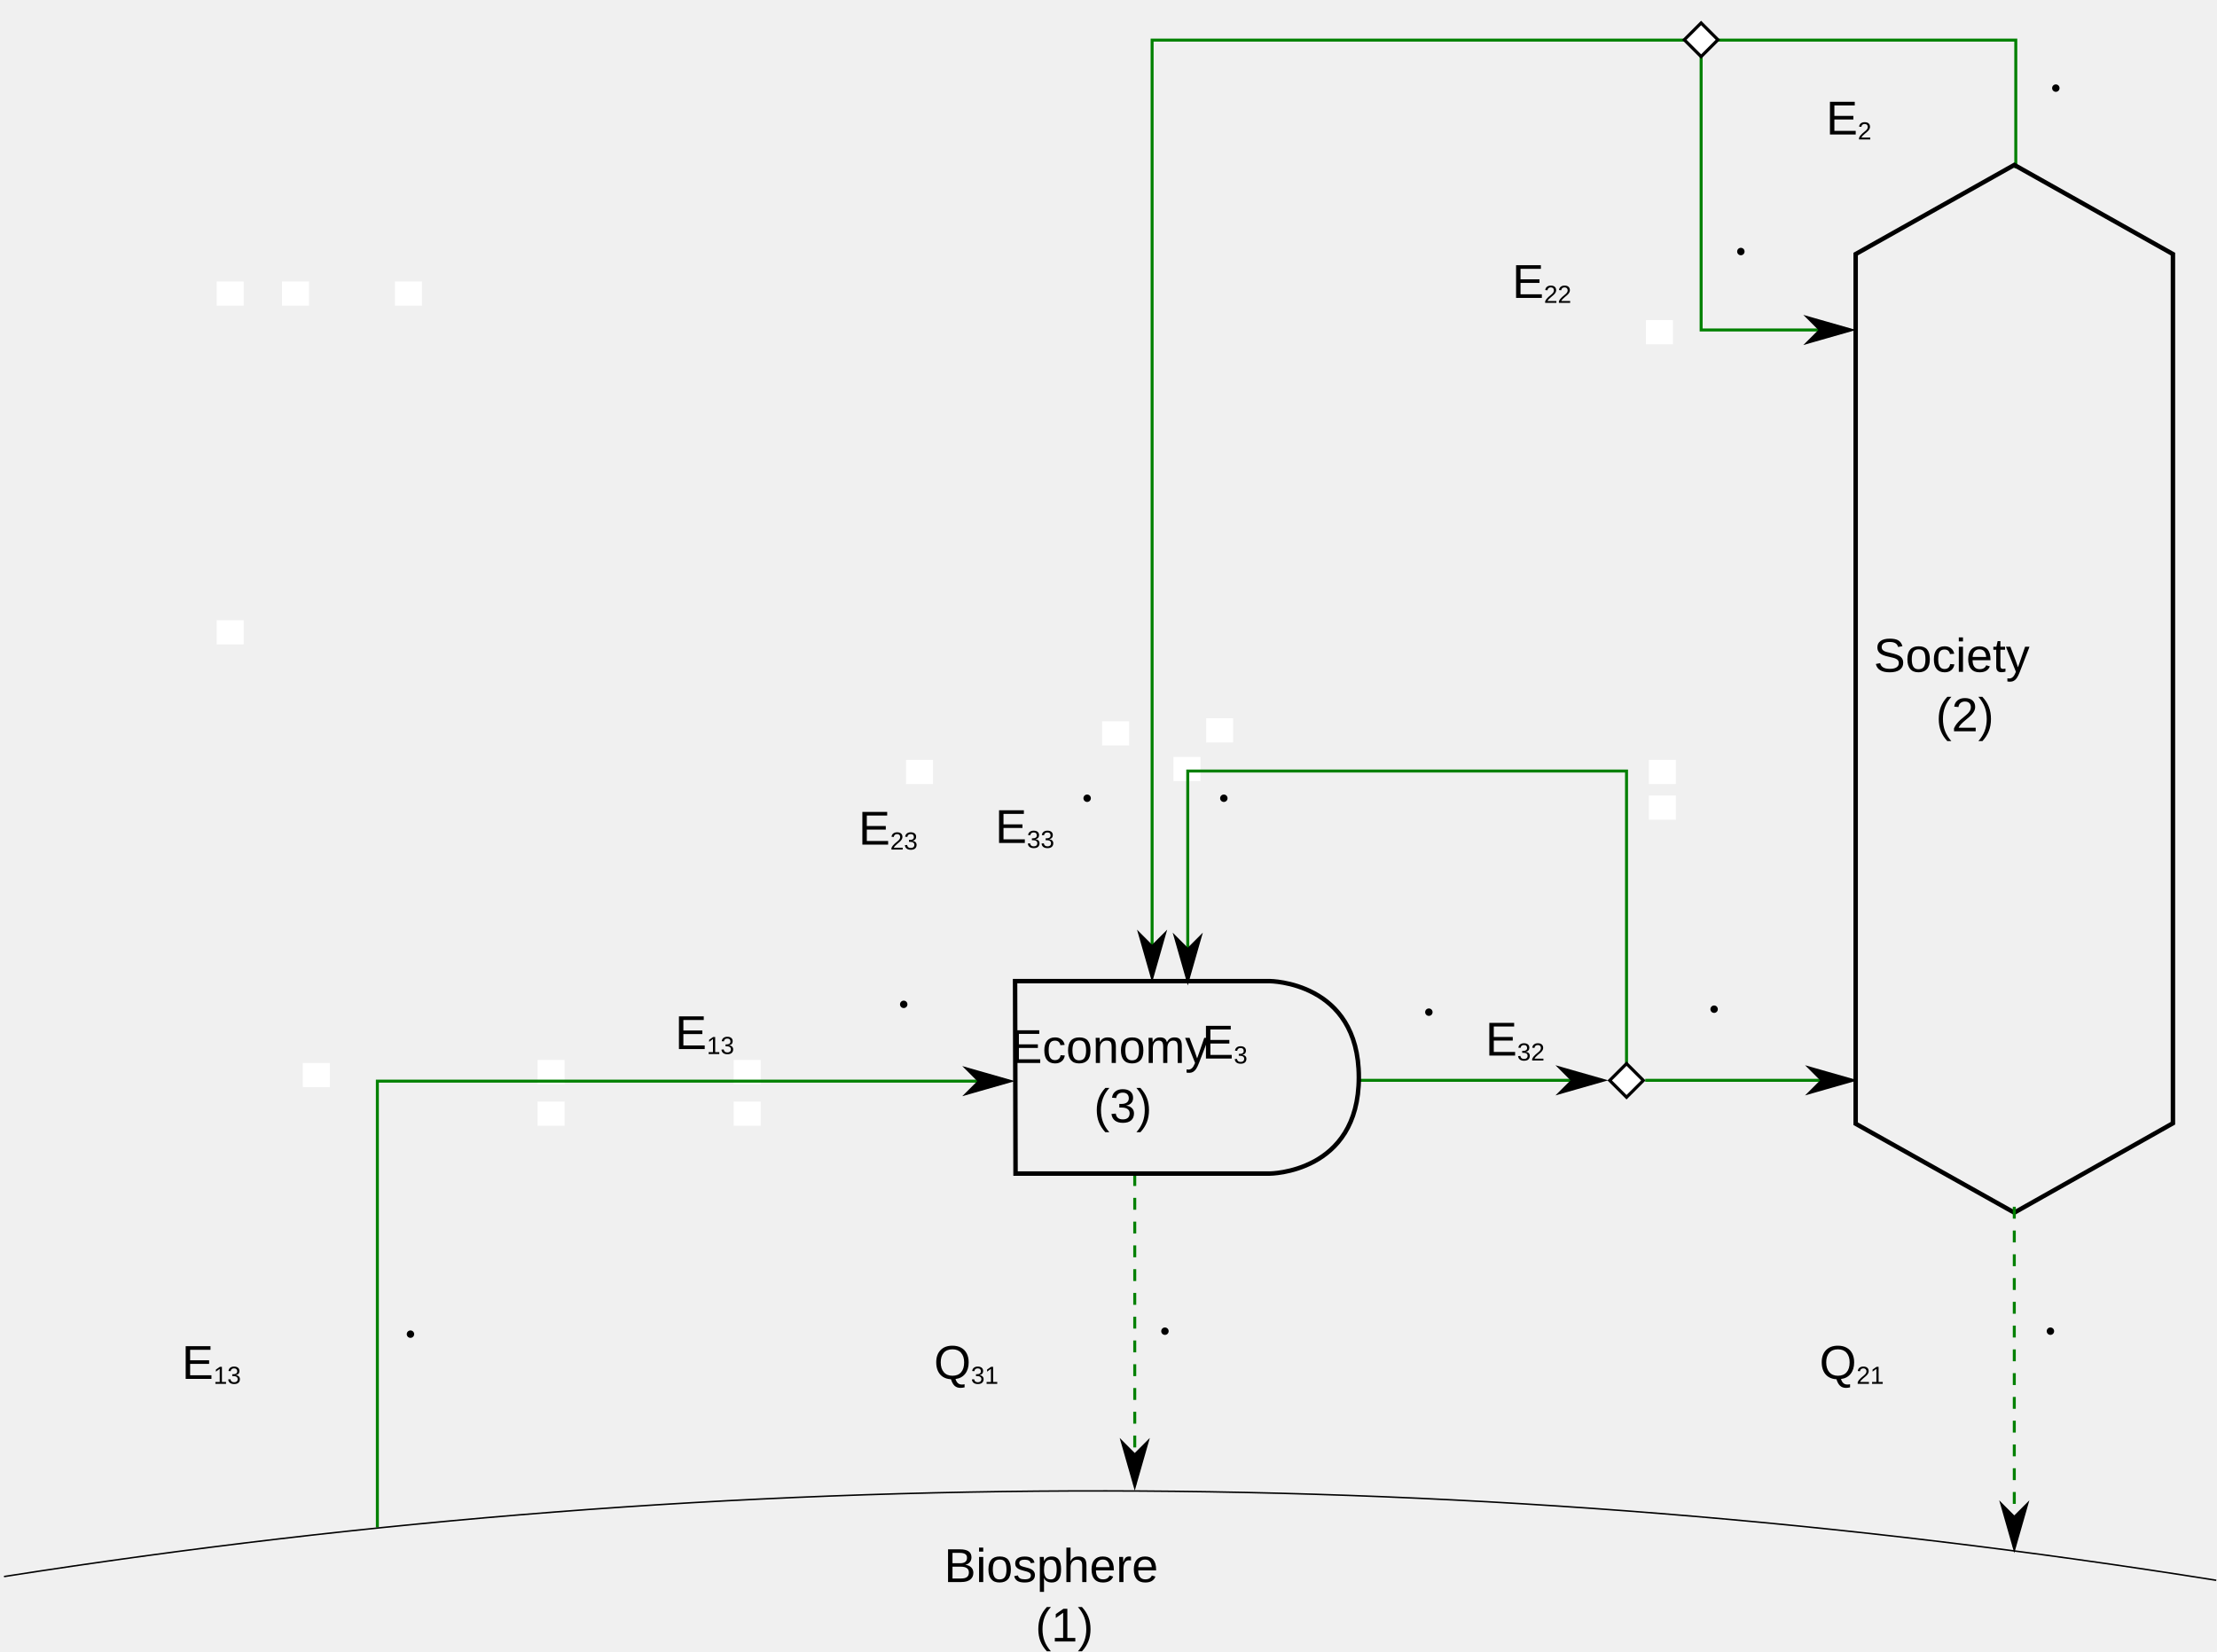
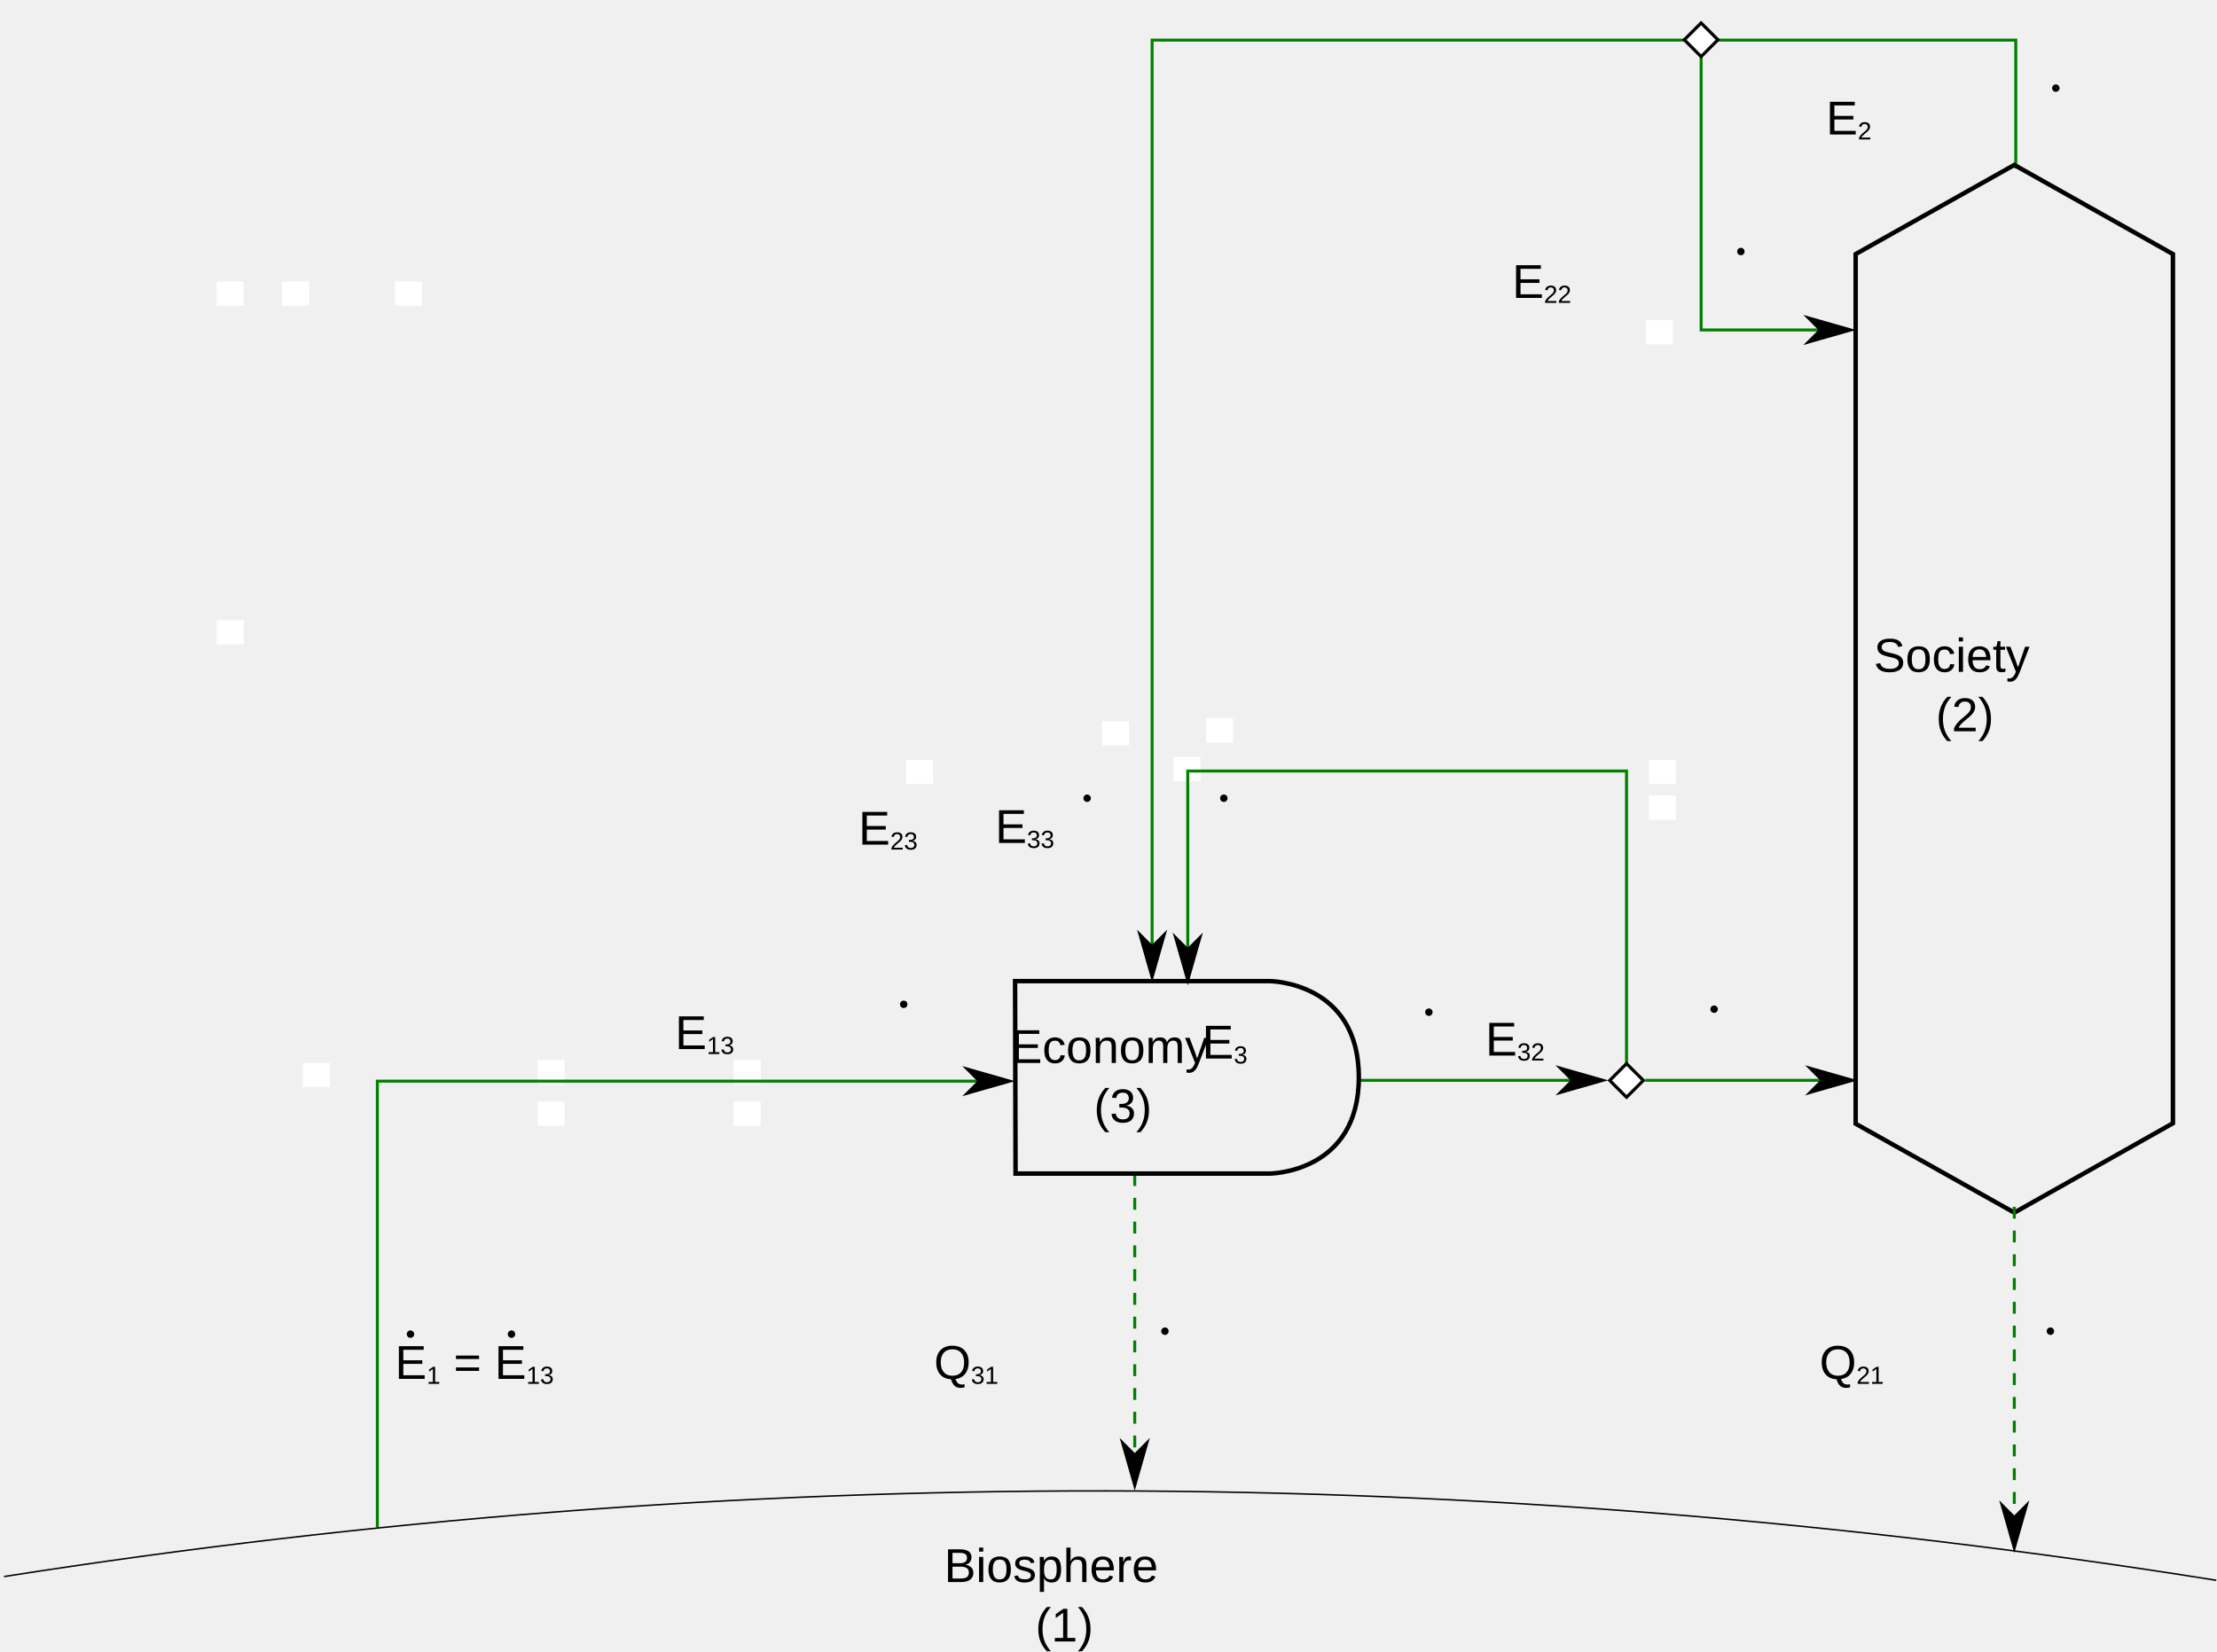
<svg xmlns="http://www.w3.org/2000/svg" version="1.1" width="1492.215" height="1111.64" id="svg2" xml:space="preserve">
  <defs id="defs6">
    <marker orient="auto" refY="0" refX="0" id="Arrow1Lstart" style="overflow:visible">
      <path id="path4143" d="M 0,0 5,-5 -12.5,0 5,5 0,0 z" style="fill-rule:evenodd;stroke:#000000;stroke-width:1pt;marker-start:none" transform="matrix(0.8,0,0,0.8,10,0)" />
    </marker>
    <marker orient="auto" refY="0" refX="0" id="Arrow1Lend" style="overflow:visible">
      <path id="path4132" d="M 0,0 5,-5 -12.5,0 5,5 0,0 z" style="fill-rule:evenodd;stroke:#000000;stroke-width:1pt;marker-start:none" transform="matrix(-0.8,0,0,-0.8,-10,0)" />
    </marker>
    <marker style="overflow:visible" id="InfiniteLineStart" refX="0" refY="0" orient="auto">
      <g id="g4065" transform="translate(-13,0)">
        <circle d="M 3.8,0 C 3.8,0.442 3.442,0.8 3,0.8 2.558,0.8 2.2,0.442 2.2,0 c 0,-0.442 0.358,-0.8 0.8,-0.8 0.442,0 0.8,0.358 0.8,0.8 z" id="circle4067" r="0.8" cy="0" cx="3" />
        <circle d="M 7.3,0 C 7.3,0.442 6.942,0.8 6.5,0.8 6.058,0.8 5.7,0.442 5.7,0 c 0,-0.442 0.358,-0.8 0.8,-0.8 0.442,0 0.8,0.358 0.8,0.8 z" id="circle4069" r="0.8" cy="0" cx="6.5" />
        <circle d="M 10.8,0 C 10.8,0.442 10.442,0.8 10,0.8 9.558,0.8 9.2,0.442 9.2,0 c 0,-0.442 0.358,-0.8 0.8,-0.8 0.442,0 0.8,0.358 0.8,0.8 z" id="circle4071" r="0.8" cy="0" cx="10" />
      </g>
    </marker>
    <marker orient="auto" refY="0" refX="0" id="InfiniteLineStart-3" style="overflow:visible">
      <g transform="translate(-13,0)" id="g4065-9">
        <circle cx="3" cy="0" r="0.8" id="circle4067-9" d="M 3.8,0 C 3.8,0.442 3.442,0.8 3,0.8 2.558,0.8 2.2,0.442 2.2,0 c 0,-0.442 0.358,-0.8 0.8,-0.8 0.442,0 0.8,0.358 0.8,0.8 z" />
        <circle cx="6.5" cy="0" r="0.8" id="circle4069-7" d="M 7.3,0 C 7.3,0.442 6.942,0.8 6.5,0.8 6.058,0.8 5.7,0.442 5.7,0 c 0,-0.442 0.358,-0.8 0.8,-0.8 0.442,0 0.8,0.358 0.8,0.8 z" />
        <circle cx="10" cy="0" r="0.8" id="circle4071-0" d="M 10.8,0 C 10.8,0.442 10.442,0.8 10,0.8 9.558,0.8 9.2,0.442 9.2,0 c 0,-0.442 0.358,-0.8 0.8,-0.8 0.442,0 0.8,0.358 0.8,0.8 z" />
      </g>
    </marker>
    <marker style="overflow:visible" id="Arrow1Lend-0" refX="0" refY="0" orient="auto">
      <path transform="matrix(-0.8,0,0,-0.8,-10,0)" style="fill-rule:evenodd;stroke:#000000;stroke-width:1pt;marker-start:none" d="M 0,0 5,-5 -12.5,0 5,5 0,0 z" id="path4132-2" />
    </marker>
    <marker style="overflow:visible" id="Arrow1Lstart-7" refX="0" refY="0" orient="auto">
      <path transform="matrix(0.8,0,0,0.8,10,0)" style="fill-rule:evenodd;stroke:#000000;stroke-width:1pt;marker-start:none" d="M 0,0 5,-5 -12.5,0 5,5 0,0 z" id="path4143-9" />
    </marker>
    <marker style="overflow:visible" id="EmptyDiamondL" refX="0" refY="0" orient="auto">
      <path transform="scale(0.8,0.8)" style="fill:#ffffff;fill-rule:evenodd;stroke:#000000;stroke-width:1pt;marker-start:none" d="M 0,-7.071 -7.071,0 0,7.071 7.071,0 0,-7.071 z" id="path4169" />
    </marker>
    <marker orient="auto" refY="0" refX="0" id="InfiniteLineStart-0" style="overflow:visible">
      <g transform="translate(-13,0)" id="g4065-5">
        <circle cx="3" cy="0" r="0.8" id="circle4067-6" d="M 3.8,0 C 3.8,0.442 3.442,0.8 3,0.8 2.558,0.8 2.2,0.442 2.2,0 c 0,-0.442 0.358,-0.8 0.8,-0.8 0.442,0 0.8,0.358 0.8,0.8 z" />
        <circle cx="6.5" cy="0" r="0.8" id="circle4069-78" d="M 7.3,0 C 7.3,0.442 6.942,0.8 6.5,0.8 6.058,0.8 5.7,0.442 5.7,0 c 0,-0.442 0.358,-0.8 0.8,-0.8 0.442,0 0.8,0.358 0.8,0.8 z" />
        <circle cx="10" cy="0" r="0.8" id="circle4071-06" d="M 10.8,0 C 10.8,0.442 10.442,0.8 10,0.8 9.558,0.8 9.2,0.442 9.2,0 c 0,-0.442 0.358,-0.8 0.8,-0.8 0.442,0 0.8,0.358 0.8,0.8 z" />
      </g>
    </marker>
    <marker style="overflow:visible" id="Arrow1Lend-7" refX="0" refY="0" orient="auto">
      <path transform="matrix(-0.8,0,0,-0.8,-10,0)" style="fill-rule:evenodd;stroke:#000000;stroke-width:1pt;marker-start:none" d="M 0,0 5,-5 -12.5,0 5,5 0,0 z" id="path4132-0" />
    </marker>
    <marker style="overflow:visible" id="Arrow1Lstart-0" refX="0" refY="0" orient="auto">
      <path transform="matrix(0.8,0,0,0.8,10,0)" style="fill-rule:evenodd;stroke:#000000;stroke-width:1pt;marker-start:none" d="M 0,0 5,-5 -12.5,0 5,5 0,0 z" id="path4143-5" />
    </marker>
  </defs>
  <g transform="matrix(1.25,0,0,-1.25,862.4153,701.1359)" id="g10">
    <g id="g12">
      <path id="path4319" d="m 395.495,470.299 0,69.01 -465.062,0 0,-504.344" style="fill:none;stroke:#008000;stroke-width:1.6;stroke-linecap:butt;stroke-linejoin:miter;stroke-opacity:1;marker-start:none;marker-end:url(#Arrow1Lend)" />
      <rect style="fill:#ffffff;fill-opacity:1;stroke:none" id="rect4743" width="14.543" height="13.012" x="-58.07" y="-153.314" transform="scale(1,-1)" />
      <path style="fill:none;stroke:#008000;stroke-width:1.6;stroke-linecap:butt;stroke-linejoin:miter;stroke-opacity:1;marker-start:url(#EmptyDiamondL);marker-end:url(#Arrow1Lend)" d="m 185.895,-20.901 0,166.61 -236.262,0 0,-112.344" id="path3112" />
      <rect style="fill:#ffffff;fill-opacity:1;stroke:none" id="rect5371" width="14.543" height="13.012" x="-400.47" y="9.886" transform="scale(1,-1)" />
      <rect style="fill:#ffffff;fill-opacity:1;stroke:none" id="rect5375" width="14.543" height="13.012" x="-294.87" y="9.886" transform="scale(1,-1)" />
      <rect transform="scale(1,-1)" y="32.286" x="-400.47" height="13.012" width="14.543" id="rect5377" style="fill:#ffffff;fill-opacity:1;stroke:none" />
      <rect transform="scale(1,-1)" y="32.286" x="-294.87" height="13.012" width="14.543" id="rect5381" style="fill:#ffffff;fill-opacity:1;stroke:none" />
      <rect transform="scale(1,-1)" y="11.486" x="-526.87" height="13.012" width="14.543" id="rect5369" style="fill:#ffffff;fill-opacity:1;stroke:none" />
      <rect style="fill:#ffffff;fill-opacity:1;stroke:none" id="rect5363" width="14.543" height="13.012" x="-538.07" y="-409.314" transform="scale(1,-1)" />
      <rect transform="scale(1,-1)" y="-409.314" x="-573.27" height="13.012" width="14.543" id="rect5365" style="fill:#ffffff;fill-opacity:1;stroke:none" />
      <rect style="fill:#ffffff;fill-opacity:1;stroke:none" id="rect5367" width="14.543" height="13.012" x="-573.27" y="-226.914" transform="scale(1,-1)" />
      <path d="m 195.957,-20.841 111.394,0" id="path6395" style="fill:none;stroke:#008000;stroke-width:1.6;stroke-linecap:butt;stroke-linejoin:miter;stroke-miterlimit:4;stroke-opacity:1;stroke-dasharray:none;marker-end:url(#Arrow1Lend-7)" />
      <rect style="fill:#ffffff;fill-opacity:1;stroke:none" id="rect4279" width="14.543" height="13.012" x="197.93" y="-132.514" transform="scale(1,-1)" />
      <rect transform="scale(1,-1)" y="-151.714" x="197.93" height="13.012" width="14.543" id="rect4277" style="fill:#ffffff;fill-opacity:1;stroke:none" />
      <rect style="fill:#ffffff;fill-opacity:1;stroke:none" id="rect4275" width="18.179" height="16.265" x="544.414" y="226.759" transform="matrix(0.8,0,0,-0.8,-637.6017,333.1218)" />
      <text transform="scale(1,-1)" id="text4115" y="291.016" x="-91.893" style="font-size:25.6px;font-style:normal;font-variant:normal;font-weight:normal;font-stretch:normal;text-align:center;line-height:125%;letter-spacing:0px;word-spacing:0px;text-anchor:middle;fill:#000000;fill-opacity:1;stroke:none;font-family:Arial;-inkscape-font-specification:Arial" xml:space="preserve">
        <tspan y="291.016" x="-91.893" id="tspan4117">Biosphere</tspan>
        <tspan y="323.016" x="-91.893" id="tspan4119">(1)</tspan>
      </text>
      <path id="path3349" d="m -146.475,-21.278 -340.262,0 0,-240.344" style="fill:none;stroke:#008000;stroke-width:1.6;stroke-linecap:butt;stroke-linejoin:miter;stroke-opacity:1;marker-start:url(#Arrow1Lstart);marker-end:none" />
-       <text transform="scale(1,-1)" id="text4782" y="181.615" x="-446.362" style="font-size:25.6px;font-style:normal;font-variant:normal;font-weight:normal;font-stretch:normal;text-align:end;line-height:125%;letter-spacing:0px;word-spacing:0px;text-anchor:end;fill:#000000;fill-opacity:1;stroke:none;font-family:Arial;-inkscape-font-specification:Arial" xml:space="preserve">
-         <tspan id="tspan3042" x="-446.362" y="181.615">E<tspan style="font-size:52%;baseline-shift:sub" id="tspan3044">13</tspan>
+       <text transform="scale(1,-1)" id="text4782" y="181.615" x="-477.246" style="font-size:25.6px;font-style:normal;font-variant:normal;font-weight:normal;font-stretch:normal;text-align:start;line-height:125%;letter-spacing:0px;word-spacing:0px;text-anchor:start;fill:#000000;fill-opacity:1;stroke:none;font-family:Arial;-inkscape-font-specification:Arial" xml:space="preserve">
+         <tspan id="tspan3042" x="-477.246" y="181.615">E<tspan style="font-size:52%;baseline-shift:sub" id="tspan3096">1</tspan> = E<tspan style="font-size:52%;text-align:start;text-anchor:start;baseline-shift:sub" id="tspan3044">13</tspan>
        </tspan>
      </text>
      <path transform="matrix(0.07404241,0,0,-0.1031305,-455.4258,-131.7017)" d="m -155.143,250.419 c 0,10.71 -12.093,19.393 -27.012,19.393 -14.918,0 -27.012,-8.682 -27.012,-19.393 0,-10.71 12.093,-19.393 27.012,-19.393 14.918,0 27.012,8.682 27.012,19.393 z" id="path4796" style="fill:#000000;fill-opacity:1;stroke:none" />
      <text xml:space="preserve" style="font-size:25.6px;font-style:normal;font-variant:normal;font-weight:normal;font-stretch:normal;text-align:end;line-height:125%;letter-spacing:0px;word-spacing:0px;text-anchor:end;fill:#000000;fill-opacity:1;stroke:none;font-family:Arial;-inkscape-font-specification:Arial" x="-180.762" y="4.015" id="text4806" transform="scale(1,-1)">
        <tspan id="tspan4808" x="-180.762" y="4.015">E<tspan style="font-size:52%;baseline-shift:sub" id="tspan4810">13</tspan>
        </tspan>
      </text>
      <path style="fill:#000000;fill-opacity:1;stroke:none" id="path4812" d="m -155.143,250.419 c 0,10.71 -12.093,19.393 -27.012,19.393 -14.918,0 -27.012,-8.682 -27.012,-19.393 0,-10.71 12.093,-19.393 27.012,-19.393 14.918,0 27.012,8.682 27.012,19.393 z" transform="matrix(0.07404241,0,0,-0.1031305,-189.8258,45.89831)" />
      <text xml:space="preserve" style="font-size:25.6px;font-style:normal;font-variant:normal;font-weight:normal;font-stretch:normal;text-align:center;line-height:125%;letter-spacing:0px;word-spacing:0px;text-anchor:middle;fill:#000000;fill-opacity:1;stroke:none;font-family:Arial;-inkscape-font-specification:Arial" x="392.962" y="-199.124" id="text3119" transform="scale(1,-1)">
        <tspan id="tspan3123" x="392.962" y="-199.124">Society</tspan>
        <tspan id="tspan3125" x="392.962" y="-167.124">(2)</tspan>
      </text>
      <path d="m 309.271,-44.212 0,468.3 85.42,48 85.417,-48 0,-468.047 -85.417,-48.125 z" id="path4124" style="fill:none;stroke:#000000;stroke-width:2.4;stroke-linecap:butt;stroke-linejoin:miter;stroke-miterlimit:4;stroke-opacity:1;stroke-dasharray:none" />
      <path d="m 394.689,-88.931 0,-183.394" id="path4841" style="fill:none;stroke:#008000;stroke-width:1.6;stroke-linecap:butt;stroke-linejoin:miter;stroke-miterlimit:4;stroke-opacity:1;stroke-dasharray:6.4, 6.4;stroke-dashoffset:0;marker-end:url(#Arrow1Lend)" />
      <text transform="scale(1,-1)" id="text4843" y="181.615" x="438.294" style="font-size:25.6px;font-style:normal;font-variant:normal;font-weight:normal;font-stretch:normal;text-align:end;line-height:125%;letter-spacing:0px;word-spacing:0px;text-anchor:end;fill:#000000;fill-opacity:1;stroke:none;font-family:Arial;-inkscape-font-specification:Arial" xml:space="preserve">
        <tspan y="181.615" x="438.294" id="tspan4845">Q<tspan id="tspan4847" style="font-size:52%;baseline-shift:sub">21</tspan>
        </tspan>
      </text>
      <path transform="matrix(0.07404241,0,0,-0.1031305,427.6304,-130.1017)" d="m -155.143,250.419 c 0,10.71 -12.093,19.393 -27.012,19.393 -14.918,0 -27.012,-8.682 -27.012,-19.393 0,-10.71 12.093,-19.393 27.012,-19.393 14.918,0 27.012,8.682 27.012,19.393 z" id="path4849" style="fill:#000000;fill-opacity:1;stroke:none" />
      <path style="fill:none;stroke:#008000;stroke-width:1.6;stroke-linecap:butt;stroke-linejoin:miter;stroke-miterlimit:4;stroke-opacity:1;stroke-dasharray:6.4, 6.4;stroke-dashoffset:0;marker-end:url(#Arrow1Lend)" id="path3164" d="m -78.911,-71.331 0,-167.394" />
      <text xml:space="preserve" style="font-size:25.6px;font-style:normal;font-variant:normal;font-weight:normal;font-stretch:normal;text-align:end;line-height:125%;letter-spacing:0px;word-spacing:0px;text-anchor:end;fill:#000000;fill-opacity:1;stroke:none;font-family:Arial;-inkscape-font-specification:Arial" x="-38.506" y="181.615" id="text3166" transform="scale(1,-1)">
        <tspan id="tspan3168" x="-38.506" y="181.615">Q<tspan style="font-size:52%;baseline-shift:sub" id="tspan3170">31</tspan>
        </tspan>
      </text>
      <path style="fill:#000000;fill-opacity:1;stroke:none" id="path3172" d="m -155.143,250.419 c 0,10.71 -12.093,19.393 -27.012,19.393 -14.918,0 -27.012,-8.682 -27.012,-19.393 0,-10.71 12.093,-19.393 27.012,-19.393 14.918,0 27.012,8.682 27.012,19.393 z" transform="matrix(0.07404241,0,0,-0.1031305,-49.16961,-130.1017)" />
      <text xml:space="preserve" style="font-size:40px;font-style:normal;font-weight:normal;line-height:125%;letter-spacing:0px;word-spacing:0px;fill:#000000;fill-opacity:1;stroke:none;font-family:Sans" x="1491.808" y="664.912" id="text3105" transform="matrix(0.8,0,0,-0.8,-637.6017,333.1218)">
        <tspan id="tspan3107" x="1491.808" y="664.912" />
      </text>
      <g id="g10-3" transform="translate(1225.022,-64.78471)">
        <g id="g12-9">
          <text transform="matrix(0.8,0,0,-0.8,-637.6017,333.1218)" id="text3105-3" y="664.912" x="1491.808" style="font-size:40px;font-style:normal;font-weight:normal;line-height:125%;letter-spacing:0px;word-spacing:0px;fill:#000000;fill-opacity:1;stroke:none;font-family:Sans" xml:space="preserve">
            <tspan y="664.912" x="1491.808" id="tspan3107-8" />
          </text>
        </g>
      </g>
      <path style="fill:none;stroke:#008000;stroke-width:1.6;stroke-linecap:butt;stroke-linejoin:miter;stroke-miterlimit:4;stroke-opacity:1;stroke-dasharray:none;marker-end:url(#Arrow1Lend-7)" id="path24" d="m 40.757,-20.841 132.194,0" />
      <g id="g5963" transform="translate(-21.79792,11.2)">
        <path d="m -121.554,21.379 137.1,0 c 0,0 48,-0.209 48,-51.82 -2.6e-4,-51.611 -48,-51.817 -48,-51.817 l -136.847,0 z" id="path14" style="fill:none;stroke:#000000;stroke-width:2.4;stroke-linecap:butt;stroke-linejoin:miter;stroke-miterlimit:4;stroke-opacity:1;stroke-dasharray:none" />
        <text xml:space="preserve" style="font-size:25.6px;font-style:normal;font-variant:normal;font-weight:normal;font-stretch:normal;text-align:center;line-height:125%;letter-spacing:0px;word-spacing:0px;text-anchor:middle;fill:#000000;fill-opacity:1;stroke:none;font-family:Arial;-inkscape-font-specification:Arial" x="-31.504" y="22.689" id="text3085" transform="scale(1,-1)">
          <tspan id="tspan3089" x="-31.504" y="22.689">Economy</tspan>
          <tspan x="-31.504" y="54.689" id="tspan3115">(3)</tspan>
        </text>
      </g>
      <text transform="scale(1,-1)" id="text4981" y="9.113" x="95.607" style="font-size:25.6px;font-style:normal;font-variant:normal;font-weight:normal;font-stretch:normal;text-align:end;line-height:125%;letter-spacing:0px;word-spacing:0px;text-anchor:end;fill:#000000;fill-opacity:1;stroke:none;font-family:Arial;-inkscape-font-specification:Arial" xml:space="preserve">
        <tspan y="9.113" x="95.607" id="tspan4983">E<tspan id="tspan4985" style="font-size:52%;baseline-shift:sub">3</tspan>
        </tspan>
      </text>
      <path transform="matrix(0.07404241,0,0,-0.1031305,92.9436,41.6853)" d="m -155.143,250.419 c 0,10.71 -12.093,19.393 -27.012,19.393 -14.918,0 -27.012,-8.682 -27.012,-19.393 0,-10.71 12.093,-19.393 27.012,-19.393 14.918,0 27.012,8.682 27.012,19.393 z" id="path3125" style="fill:#000000;fill-opacity:1;stroke:none" />
      <text xml:space="preserve" style="font-size:25.6px;font-style:normal;font-variant:normal;font-weight:normal;font-stretch:normal;text-align:end;line-height:125%;letter-spacing:0px;word-spacing:0px;text-anchor:end;fill:#000000;fill-opacity:1;stroke:none;font-family:Arial;-inkscape-font-specification:Arial" x="-8.393" y="-106.972" id="text3116" transform="scale(1,-1)">
        <tspan id="tspan3118" x="-8.393" y="-106.972">E<tspan style="font-size:52%;baseline-shift:sub" id="tspan3120">33</tspan>
        </tspan>
      </text>
      <path style="fill:#000000;fill-opacity:1;stroke:none" id="path3122" d="m -155.143,250.419 c 0,10.71 -12.093,19.393 -27.012,19.393 -14.918,0 -27.012,-8.682 -27.012,-19.393 0,-10.71 12.093,-19.393 27.012,-19.393 14.918,0 27.012,8.682 27.012,19.393 z" transform="matrix(0.07404241,0,0,-0.1031305,-17.45641,156.8853)" />
      <text xml:space="preserve" style="font-size:25.6px;font-style:normal;font-variant:normal;font-weight:normal;font-stretch:normal;text-align:end;line-height:125%;letter-spacing:0px;word-spacing:0px;text-anchor:end;fill:#000000;fill-opacity:1;stroke:none;font-family:Arial;-inkscape-font-specification:Arial" x="255.607" y="7.513" id="text4223" transform="scale(1,-1)">
        <tspan id="tspan4225" x="255.607" y="7.513">E<tspan style="font-size:52%;baseline-shift:sub" id="tspan4227">32</tspan>
        </tspan>
      </text>
      <path style="fill:#000000;fill-opacity:1;stroke:none" id="path4229" d="m -155.143,250.419 c 0,10.71 -12.093,19.393 -27.012,19.393 -14.918,0 -27.012,-8.682 -27.012,-19.393 0,-10.71 12.093,-19.393 27.012,-19.393 14.918,0 27.012,8.682 27.012,19.393 z" transform="matrix(0.07404241,0,0,-0.1031305,246.5436,43.2853)" />
      <rect transform="scale(1,-1)" y="-409.314" x="-477.27" height="13.012" width="14.543" id="rect4519" style="fill:#ffffff;fill-opacity:1;stroke:none" />
      <text xml:space="preserve" style="font-size:25.6px;font-style:normal;font-variant:normal;font-weight:normal;font-stretch:normal;text-align:end;line-height:125%;letter-spacing:0px;word-spacing:0px;text-anchor:end;fill:#000000;fill-opacity:1;stroke:none;font-family:Arial;-inkscape-font-specification:Arial" x="-81.993" y="-106.087" id="text4623" transform="scale(1,-1)">
        <tspan id="tspan4625" x="-81.993" y="-106.087">E<tspan style="font-size:52%;baseline-shift:sub" id="tspan4627">23</tspan>
        </tspan>
      </text>
      <path style="fill:#000000;fill-opacity:1;stroke:none" id="path4629" d="m -155.143,250.419 c 0,10.71 -12.093,19.393 -27.012,19.393 -14.918,0 -27.012,-8.682 -27.012,-19.393 0,-10.71 12.093,-19.393 27.012,-19.393 14.918,0 27.012,8.682 27.012,19.393 z" transform="matrix(0.07404241,0,0,-0.1031305,-91.0564,156.8853)" />
      <text xml:space="preserve" style="font-size:25.6px;font-style:normal;font-variant:normal;font-weight:normal;font-stretch:normal;text-align:end;line-height:125%;letter-spacing:0px;word-spacing:0px;text-anchor:end;fill:#000000;fill-opacity:1;stroke:none;font-family:Arial;-inkscape-font-specification:Arial" x="431.607" y="-488.487" id="text4663" transform="scale(1,-1)">
        <tspan id="tspan4665" x="431.607" y="-488.487">E<tspan style="font-size:52%;baseline-shift:sub" id="tspan4667">2</tspan>
        </tspan>
      </text>
      <path style="fill:#000000;fill-opacity:1;stroke:none" id="path4669" d="m -155.143,250.419 c 0,10.71 -12.093,19.393 -27.012,19.393 -14.918,0 -27.012,-8.682 -27.012,-19.393 0,-10.71 12.093,-19.393 27.012,-19.393 14.918,0 27.012,8.682 27.012,19.393 z" transform="matrix(0.07404241,0,0,-0.1031305,430.5436,539.2853)" />
      <rect style="fill:#ffffff;fill-opacity:1;stroke:none" id="rect5387" width="14.543" height="13.012" x="196.33" y="-388.514" transform="scale(1,-1)" />
      <rect transform="scale(1,-1)" y="-174.114" x="-40.47" height="13.012" width="14.543" id="rect5405" style="fill:#ffffff;fill-opacity:1;stroke:none" />
      <rect style="fill:#ffffff;fill-opacity:1;stroke:none" id="rect5409" width="14.543" height="13.012" x="-96.47" y="-172.514" transform="scale(1,-1)" />
      <path style="fill:none;stroke:#000000;stroke-width:0.8px;stroke-linecap:butt;stroke-linejoin:miter;stroke-opacity:1" d="m -687.781,-288.069 c 394.415,61.799 791.458,61.868 1191.221,-2.005" id="path3256" />
      <path id="path3091" d="m 226.058,539.484 0,-156.262 80.344,0" style="fill:none;stroke:#008000;stroke-width:1.6;stroke-linecap:butt;stroke-linejoin:miter;stroke-opacity:1;marker-start:url(#EmptyDiamondL);marker-end:url(#Arrow1Lend)" />
      <text transform="scale(1,-1)" id="text3093" y="-400.487" x="270.007" style="font-size:25.6px;font-style:normal;font-variant:normal;font-weight:normal;font-stretch:normal;text-align:end;line-height:125%;letter-spacing:0px;word-spacing:0px;text-anchor:end;fill:#000000;fill-opacity:1;stroke:none;font-family:Arial;-inkscape-font-specification:Arial" xml:space="preserve">
        <tspan y="-400.487" x="270.007" id="tspan3095">E<tspan id="tspan3097" style="font-size:52%;baseline-shift:sub">22</tspan>
        </tspan>
      </text>
-       <path transform="matrix(0.07404241,0,0,-0.1031305,260.9436,451.2853)" d="m -155.143,250.419 a 27.012,19.393 0 1 1 -54.023,0 27.012,19.393 0 1 1 54.023,0 z" id="path3099" style="fill:#000000;fill-opacity:1;stroke:none" />
+       <path transform="matrix(0.07404241,0,0,-0.1031305,260.9436,451.2853)" d="m -155.143,250.419 c 0,10.71 -12.093,19.393 -27.012,19.393 -14.918,0 -27.012,-8.682 -27.012,-19.393 0,-10.71 12.093,-19.393 27.012,-19.393 14.918,0 27.012,8.682 27.012,19.393 z" id="path3099" style="fill:#000000;fill-opacity:1;stroke:none" />
+       <path style="fill:#000000;fill-opacity:1;stroke:none" id="path3098" d="m -155.143,250.419 a 27.012,19.393 0 1 1 -54.023,0 27.012,19.393 0 1 1 54.023,0 z" transform="matrix(0.07404241,0,0,-0.1031305,-401.0258,-131.7017)" />
    </g>
  </g>
</svg>
